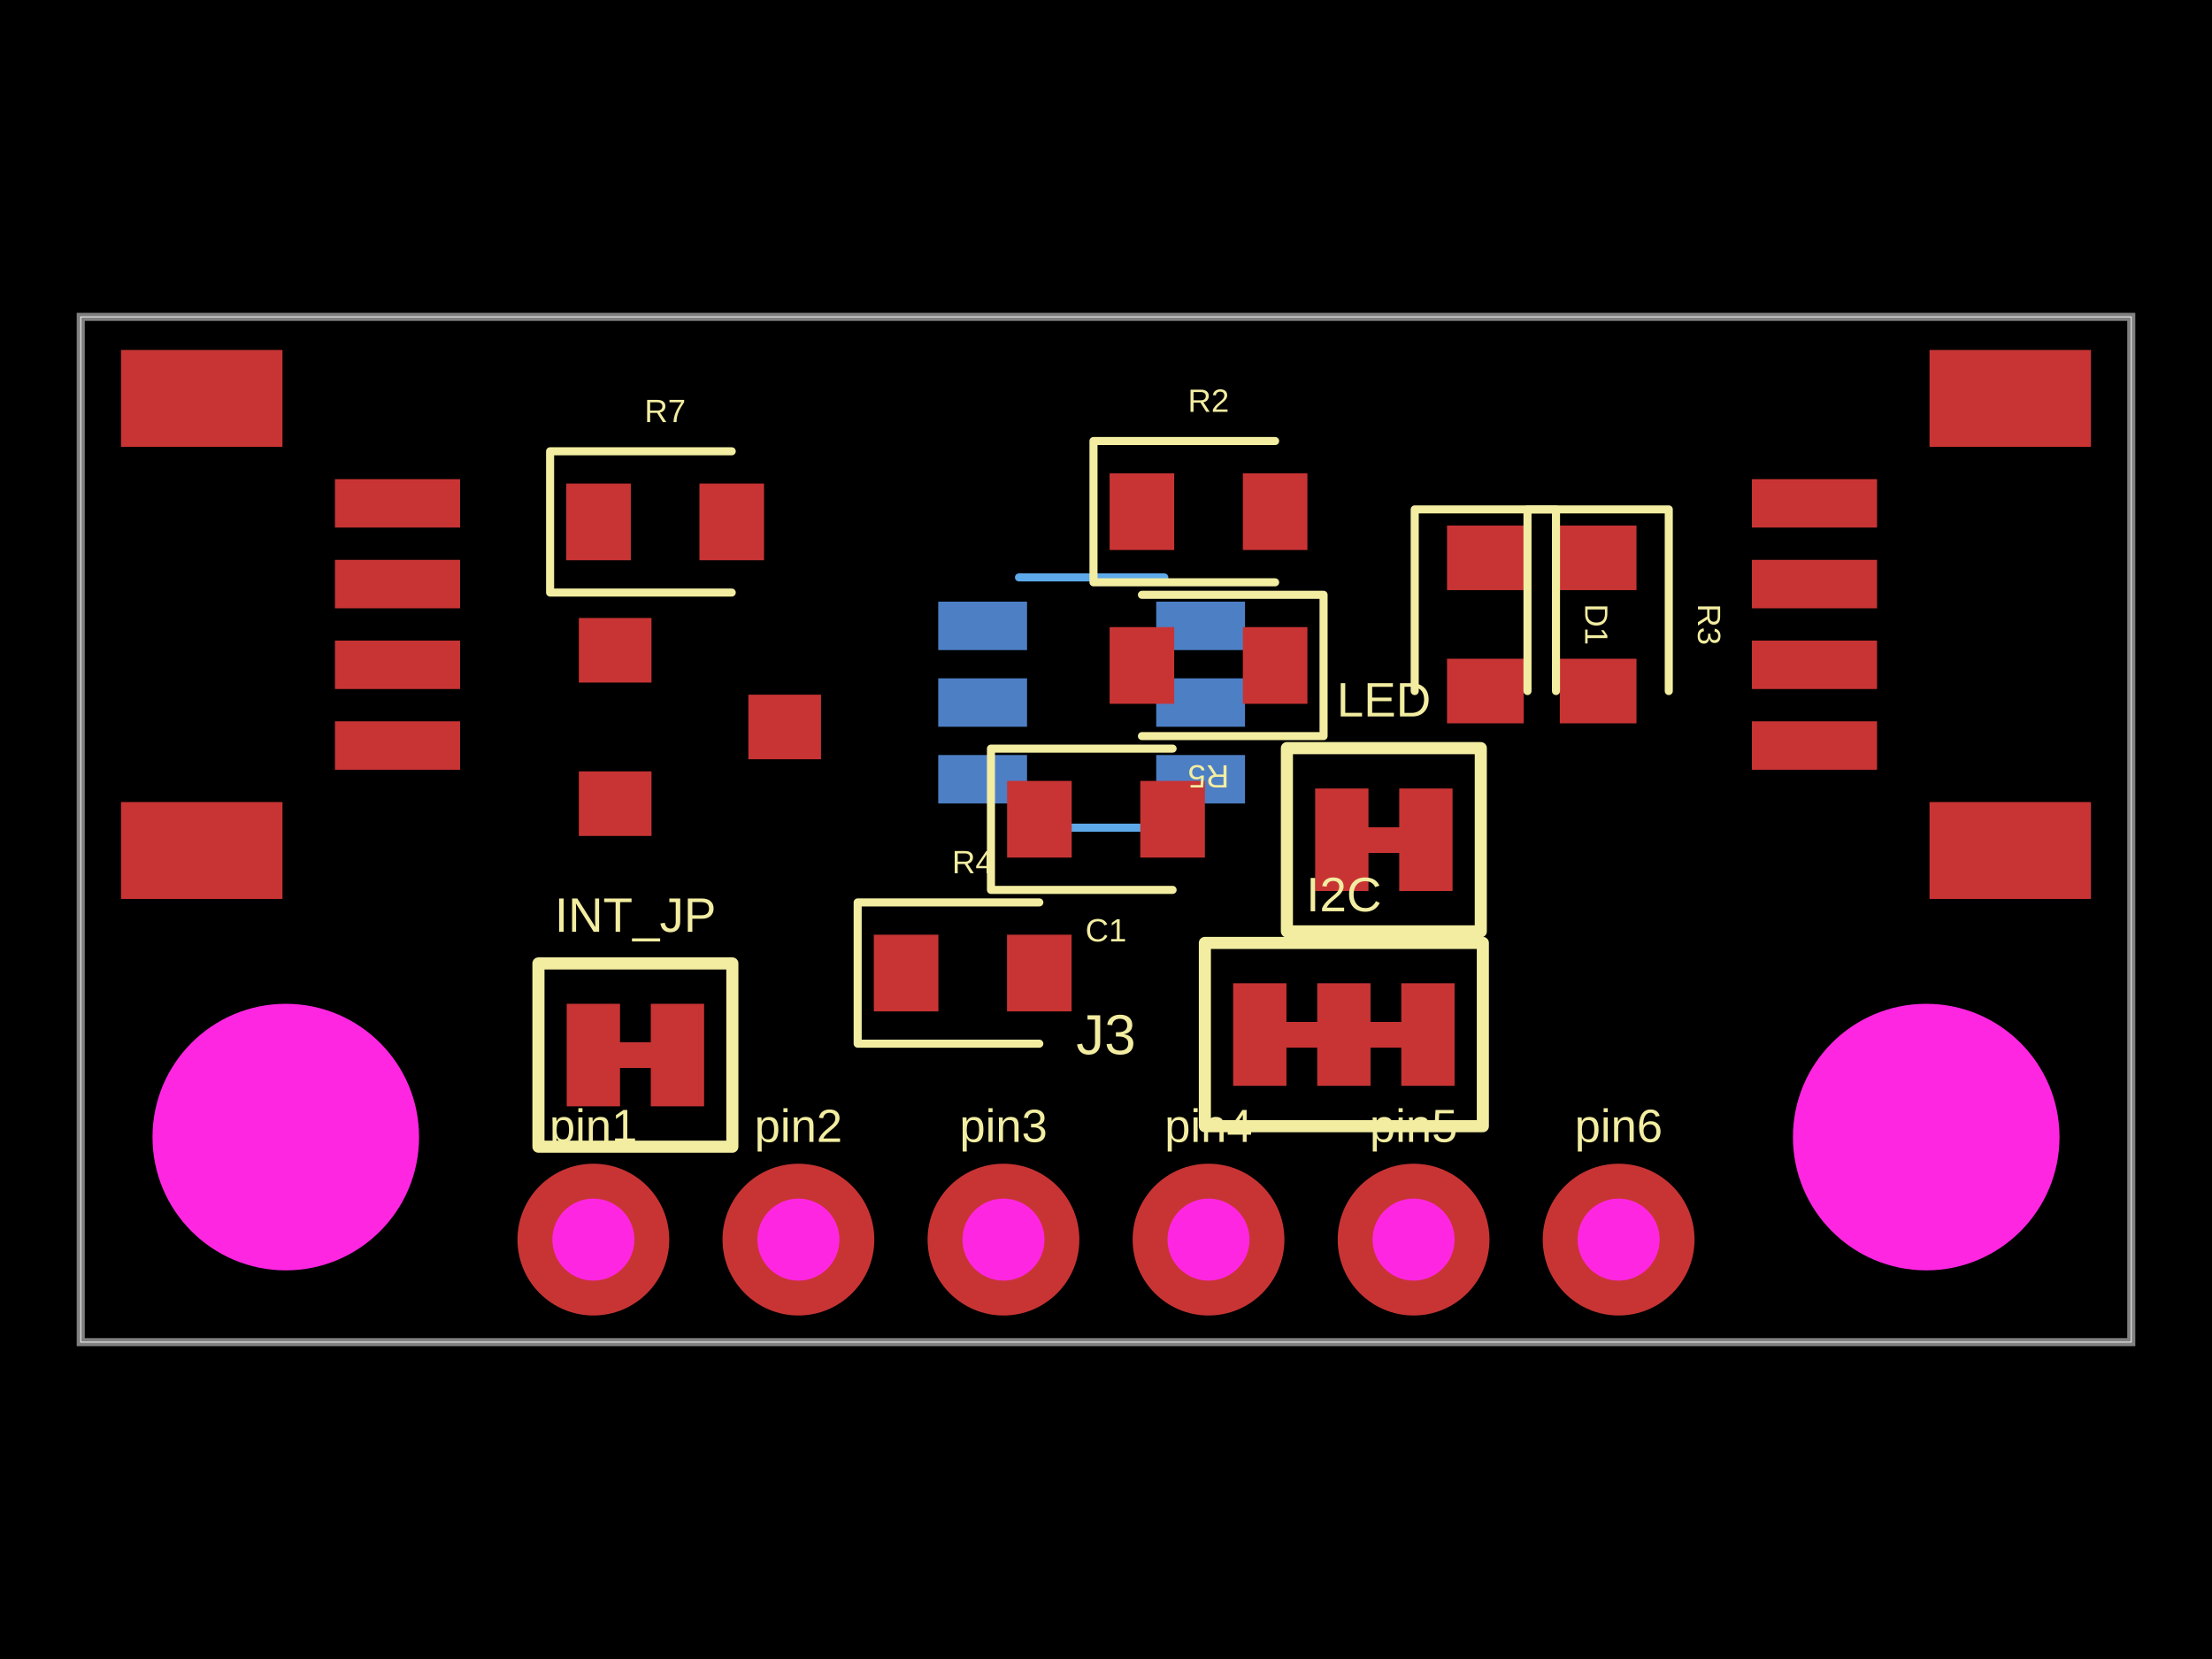
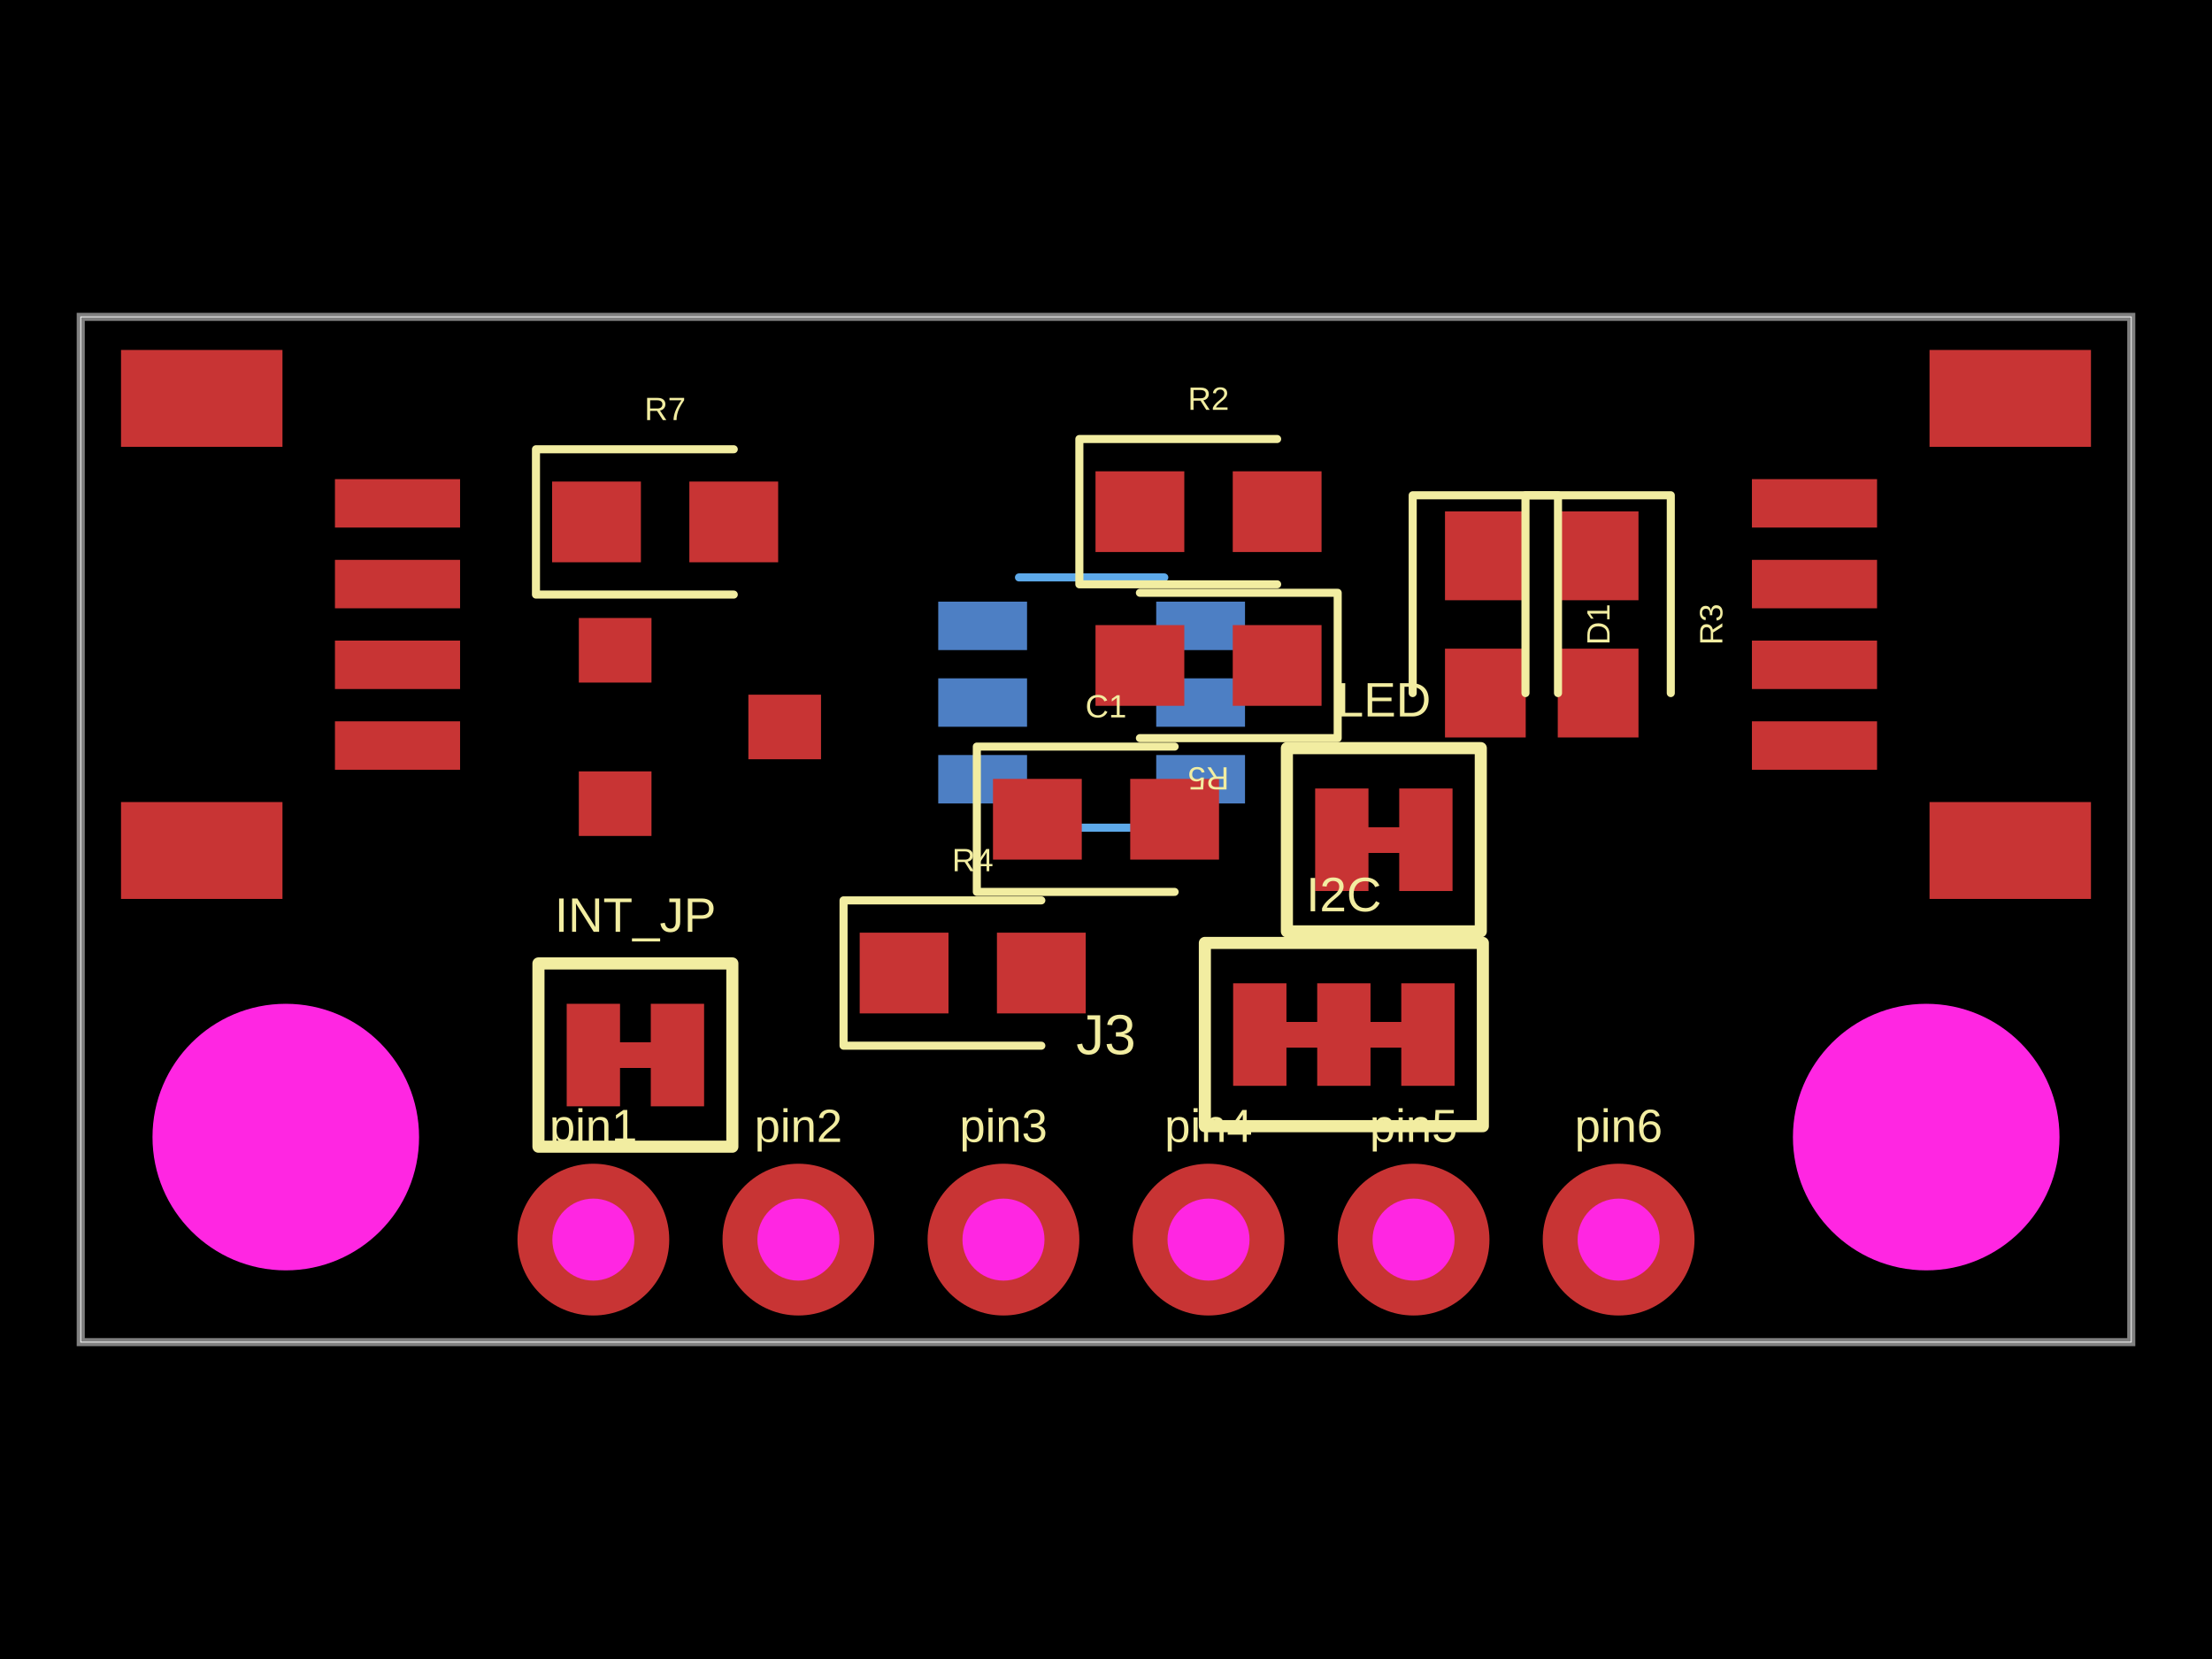
- <svg xmlns="http://www.w3.org/2000/svg" width="800" height="600" data-software-used-string="@tscircuit/core@0.0.783">
+ <svg xmlns="http://www.w3.org/2000/svg" width="800" height="600" data-software-used-string="@tscircuit/core@0.0.616">
  <style />
  <rect class="boundary" x="0" y="0" fill="#000" width="800" height="600" data-type="pcb_background" data-pcb-layer="global" />
  <rect class="pcb-boundary" fill="none" stroke="#fff" stroke-width="0.3" x="29.197" y="114.599" width="741.606" height="370.803" data-type="pcb_boundary" data-pcb-layer="global" />
-   <rect class="pcb-pad" fill="rgb(77, 127, 196)" x="418.161" y="273.065" width="32.117" height="17.518" data-type="pcb_smtpad" data-pcb-layer="bottom" />
-   <rect class="pcb-pad" fill="rgb(77, 127, 196)" x="418.161" y="245.328" width="32.117" height="17.518" data-type="pcb_smtpad" data-pcb-layer="bottom" />
-   <rect class="pcb-pad" fill="rgb(77, 127, 196)" x="418.161" y="217.592" width="32.117" height="17.518" data-type="pcb_smtpad" data-pcb-layer="bottom" />
-   <rect class="pcb-pad" fill="rgb(77, 127, 196)" x="339.328" y="217.592" width="32.117" height="17.518" data-type="pcb_smtpad" data-pcb-layer="bottom" />
-   <rect class="pcb-pad" fill="rgb(77, 127, 196)" x="339.328" y="245.328" width="32.117" height="17.518" data-type="pcb_smtpad" data-pcb-layer="bottom" />
-   <rect class="pcb-pad" fill="rgb(77, 127, 196)" x="339.328" y="273.065" width="32.117" height="17.518" data-type="pcb_smtpad" data-pcb-layer="bottom" />
+   <rect class="pcb-pad" fill="rgb(77, 127, 196)" x="-16.058" y="-8.759" width="32.117" height="17.518" transform="translate(434.2193 281.8236) rotate(-180)" data-type="pcb_smtpad" data-pcb-layer="bottom" />
+   <rect class="pcb-pad" fill="rgb(77, 127, 196)" x="-16.058" y="-8.759" width="32.117" height="17.518" transform="translate(434.2193 254.0876) rotate(-180)" data-type="pcb_smtpad" data-pcb-layer="bottom" />
+   <rect class="pcb-pad" fill="rgb(77, 127, 196)" x="-16.058" y="-8.759" width="32.117" height="17.518" transform="translate(434.2193 226.3515) rotate(-180)" data-type="pcb_smtpad" data-pcb-layer="bottom" />
+   <rect class="pcb-pad" fill="rgb(77, 127, 196)" x="-16.058" y="-8.759" width="32.117" height="17.518" transform="translate(355.3866 226.3515) rotate(-180)" data-type="pcb_smtpad" data-pcb-layer="bottom" />
+   <rect class="pcb-pad" fill="rgb(77, 127, 196)" x="-16.058" y="-8.759" width="32.117" height="17.518" transform="translate(355.3866 254.0876) rotate(-180)" data-type="pcb_smtpad" data-pcb-layer="bottom" />
+   <rect class="pcb-pad" fill="rgb(77, 127, 196)" x="-16.058" y="-8.759" width="32.117" height="17.518" transform="translate(355.3866 281.8236) rotate(-180)" data-type="pcb_smtpad" data-pcb-layer="bottom" />
  <path class="pcb-silkscreen pcb-silkscreen-bottom" d="M 368.526 299.34 L 421.081 299.34" fill="none" stroke="#5da9e9" stroke-width="2.92" stroke-linecap="round" stroke-linejoin="round" data-pcb-component-id="pcb_component_2" data-pcb-silkscreen-path-id="pcb_silkscreen_path_1" data-type="pcb_silkscreen_path" data-pcb-layer="bottom" />
  <path class="pcb-silkscreen pcb-silkscreen-bottom" d="M 368.526 208.829 L 421.081 208.829" fill="none" stroke="#5da9e9" stroke-width="2.92" stroke-linecap="round" stroke-linejoin="round" data-pcb-component-id="pcb_component_2" data-pcb-silkscreen-path-id="pcb_silkscreen_path_2" data-type="pcb_silkscreen_path" data-pcb-layer="bottom" />
  <path class="pcb-board" d="M 29.197 485.401 L 770.803 485.401 L 770.803 114.599 L 29.197 114.599 Z" fill="none" stroke="rgba(255, 255, 255, 0.5)" stroke-width="2.92" data-type="pcb_board" data-pcb-layer="board" />
  <g data-type="pcb_plated_hole" data-pcb-layer="through">
    <circle class="pcb-hole-outer" fill="rgb(200, 52, 52)" cx="214.599" cy="448.321" r="27.445" data-type="pcb_plated_hole" data-pcb-layer="top" />
    <circle class="pcb-hole-inner" fill="#FF26E2" cx="214.599" cy="448.321" r="14.832" data-type="pcb_plated_hole_drill" data-pcb-layer="drill" />
  </g>
  <g data-type="pcb_plated_hole" data-pcb-layer="through">
    <circle class="pcb-hole-outer" fill="rgb(200, 52, 52)" cx="288.759" cy="448.321" r="27.445" data-type="pcb_plated_hole" data-pcb-layer="top" />
    <circle class="pcb-hole-inner" fill="#FF26E2" cx="288.759" cy="448.321" r="14.832" data-type="pcb_plated_hole_drill" data-pcb-layer="drill" />
  </g>
  <g data-type="pcb_plated_hole" data-pcb-layer="through">
    <circle class="pcb-hole-outer" fill="rgb(200, 52, 52)" cx="362.92" cy="448.321" r="27.445" data-type="pcb_plated_hole" data-pcb-layer="top" />
    <circle class="pcb-hole-inner" fill="#FF26E2" cx="362.92" cy="448.321" r="14.832" data-type="pcb_plated_hole_drill" data-pcb-layer="drill" />
  </g>
  <g data-type="pcb_plated_hole" data-pcb-layer="through">
    <circle class="pcb-hole-outer" fill="rgb(200, 52, 52)" cx="437.08" cy="448.321" r="27.445" data-type="pcb_plated_hole" data-pcb-layer="top" />
    <circle class="pcb-hole-inner" fill="#FF26E2" cx="437.08" cy="448.321" r="14.832" data-type="pcb_plated_hole_drill" data-pcb-layer="drill" />
  </g>
  <g data-type="pcb_plated_hole" data-pcb-layer="through">
    <circle class="pcb-hole-outer" fill="rgb(200, 52, 52)" cx="511.241" cy="448.321" r="27.445" data-type="pcb_plated_hole" data-pcb-layer="top" />
    <circle class="pcb-hole-inner" fill="#FF26E2" cx="511.241" cy="448.321" r="14.832" data-type="pcb_plated_hole_drill" data-pcb-layer="drill" />
  </g>
  <g data-type="pcb_plated_hole" data-pcb-layer="through">
    <circle class="pcb-hole-outer" fill="rgb(200, 52, 52)" cx="585.401" cy="448.321" r="27.445" data-type="pcb_plated_hole" data-pcb-layer="top" />
    <circle class="pcb-hole-inner" fill="#FF26E2" cx="585.401" cy="448.321" r="14.832" data-type="pcb_plated_hole_drill" data-pcb-layer="drill" />
  </g>
-   <rect class="pcb-pad" fill="rgb(200, 52, 52)" x="204.788" y="174.891" width="23.358" height="27.737" data-type="pcb_smtpad" data-pcb-layer="top" />
-   <rect class="pcb-pad" fill="rgb(200, 52, 52)" x="252.964" y="174.891" width="23.358" height="27.737" data-type="pcb_smtpad" data-pcb-layer="top" />
+   <rect class="pcb-pad" fill="rgb(200, 52, 52)" x="199.679" y="174.161" width="32.117" height="29.197" data-type="pcb_smtpad" data-pcb-layer="top" />
+   <rect class="pcb-pad" fill="rgb(200, 52, 52)" x="249.314" y="174.161" width="32.117" height="29.197" data-type="pcb_smtpad" data-pcb-layer="top" />
  <rect class="pcb-pad" fill="rgb(200, 52, 52)" x="209.343" y="223.504" width="26.277" height="23.358" data-type="pcb_smtpad" data-pcb-layer="top" />
  <rect class="pcb-pad" fill="rgb(200, 52, 52)" x="209.343" y="278.978" width="26.277" height="23.358" data-type="pcb_smtpad" data-pcb-layer="top" />
  <rect class="pcb-pad" fill="rgb(200, 52, 52)" x="270.657" y="251.241" width="26.277" height="23.358" data-type="pcb_smtpad" data-pcb-layer="top" />
-   <rect class="pcb-pad" fill="rgb(200, 52, 52)" x="364.234" y="282.423" width="23.358" height="27.737" data-type="pcb_smtpad" data-pcb-layer="top" />
-   <rect class="pcb-pad" fill="rgb(200, 52, 52)" x="412.409" y="282.423" width="23.358" height="27.737" data-type="pcb_smtpad" data-pcb-layer="top" />
+   <rect class="pcb-pad" fill="rgb(200, 52, 52)" x="359.124" y="281.693" width="32.117" height="29.197" data-type="pcb_smtpad" data-pcb-layer="top" />
+   <rect class="pcb-pad" fill="rgb(200, 52, 52)" x="408.759" y="281.693" width="32.117" height="29.197" data-type="pcb_smtpad" data-pcb-layer="top" />
  <rect class="pcb-pad" fill="rgb(200, 52, 52)" x="445.98" y="355.62" width="19.282" height="37.08" data-type="pcb_smtpad" data-pcb-layer="top" />
  <rect class="pcb-pad" fill="rgb(200, 52, 52)" x="476.385" y="355.62" width="19.282" height="37.08" data-type="pcb_smtpad" data-pcb-layer="top" />
  <rect class="pcb-pad" fill="rgb(200, 52, 52)" x="506.791" y="355.62" width="19.282" height="37.08" data-type="pcb_smtpad" data-pcb-layer="top" />
  <path class="pcb-trace" stroke="rgb(200, 52, 52)" fill="none" d="M 465.261 374.161 L 476.385 374.161" stroke-width="9.27" stroke-linecap="round" stroke-linejoin="round" shape-rendering="crispEdges" data-type="pcb_trace" data-pcb-layer="top" />
  <path class="pcb-trace" stroke="rgb(200, 52, 52)" fill="none" d="M 495.667 374.161 L 506.791 374.161" stroke-width="9.27" stroke-linecap="round" stroke-linejoin="round" shape-rendering="crispEdges" data-type="pcb_trace" data-pcb-layer="top" />
-   <rect class="pcb-pad" fill="rgb(200, 52, 52)" x="401.314" y="171.182" width="23.358" height="27.737" data-type="pcb_smtpad" data-pcb-layer="top" />
-   <rect class="pcb-pad" fill="rgb(200, 52, 52)" x="449.489" y="171.182" width="23.358" height="27.737" data-type="pcb_smtpad" data-pcb-layer="top" />
-   <rect class="pcb-pad" fill="rgb(200, 52, 52)" x="449.489" y="226.803" width="23.358" height="27.737" data-type="pcb_smtpad" data-pcb-layer="top" />
-   <rect class="pcb-pad" fill="rgb(200, 52, 52)" x="401.314" y="226.803" width="23.358" height="27.737" data-type="pcb_smtpad" data-pcb-layer="top" />
+   <rect class="pcb-pad" fill="rgb(200, 52, 52)" x="396.204" y="170.453" width="32.117" height="29.197" data-type="pcb_smtpad" data-pcb-layer="top" />
+   <rect class="pcb-pad" fill="rgb(200, 52, 52)" x="445.839" y="170.453" width="32.117" height="29.197" data-type="pcb_smtpad" data-pcb-layer="top" />
+   <rect class="pcb-pad" fill="rgb(200, 52, 52)" x="-16.058" y="-14.599" width="32.117" height="29.197" transform="translate(461.8978 240.6715) rotate(-180)" data-type="pcb_smtpad" data-pcb-layer="top" />
+   <rect class="pcb-pad" fill="rgb(200, 52, 52)" x="-16.058" y="-14.599" width="32.117" height="29.197" transform="translate(412.2628 240.6715) rotate(-180)" data-type="pcb_smtpad" data-pcb-layer="top" />
  <rect class="pcb-pad" fill="rgb(200, 52, 52)" x="121.139" y="260.876" width="45.255" height="17.518" data-type="pcb_smtpad" data-pcb-layer="top" />
  <rect class="pcb-pad" fill="rgb(200, 52, 52)" x="121.139" y="231.679" width="45.255" height="17.518" data-type="pcb_smtpad" data-pcb-layer="top" />
  <rect class="pcb-pad" fill="rgb(200, 52, 52)" x="121.139" y="202.482" width="45.255" height="17.518" data-type="pcb_smtpad" data-pcb-layer="top" />
  <rect class="pcb-pad" fill="rgb(200, 52, 52)" x="121.139" y="173.285" width="45.255" height="17.518" data-type="pcb_smtpad" data-pcb-layer="top" />
  <rect class="pcb-pad" fill="rgb(200, 52, 52)" x="43.766" y="290.073" width="58.394" height="35.036" data-type="pcb_smtpad" data-pcb-layer="top" />
  <rect class="pcb-pad" fill="rgb(200, 52, 52)" x="43.766" y="126.569" width="58.394" height="35.036" data-type="pcb_smtpad" data-pcb-layer="top" />
  <rect class="pcb-pad" fill="rgb(200, 52, 52)" x="633.606" y="173.285" width="45.255" height="17.518" data-type="pcb_smtpad" data-pcb-layer="top" />
  <rect class="pcb-pad" fill="rgb(200, 52, 52)" x="633.606" y="202.482" width="45.255" height="17.518" data-type="pcb_smtpad" data-pcb-layer="top" />
  <rect class="pcb-pad" fill="rgb(200, 52, 52)" x="633.606" y="231.679" width="45.255" height="17.518" data-type="pcb_smtpad" data-pcb-layer="top" />
  <rect class="pcb-pad" fill="rgb(200, 52, 52)" x="633.606" y="260.876" width="45.255" height="17.518" data-type="pcb_smtpad" data-pcb-layer="top" />
  <rect class="pcb-pad" fill="rgb(200, 52, 52)" x="697.839" y="126.569" width="58.394" height="35.036" data-type="pcb_smtpad" data-pcb-layer="top" />
  <rect class="pcb-pad" fill="rgb(200, 52, 52)" x="697.839" y="290.073" width="58.394" height="35.036" data-type="pcb_smtpad" data-pcb-layer="top" />
-   <rect class="pcb-pad" fill="rgb(200, 52, 52)" x="564.117" y="190.073" width="27.737" height="23.358" data-type="pcb_smtpad" data-pcb-layer="top" />
-   <rect class="pcb-pad" fill="rgb(200, 52, 52)" x="564.117" y="238.248" width="27.737" height="23.358" data-type="pcb_smtpad" data-pcb-layer="top" />
-   <rect class="pcb-pad" fill="rgb(200, 52, 52)" x="523.328" y="190.073" width="27.737" height="23.358" data-type="pcb_smtpad" data-pcb-layer="top" />
-   <rect class="pcb-pad" fill="rgb(200, 52, 52)" x="523.328" y="238.248" width="27.737" height="23.358" data-type="pcb_smtpad" data-pcb-layer="top" />
+   <rect class="pcb-pad" fill="rgb(200, 52, 52)" x="563.387" y="184.964" width="29.197" height="32.117" data-type="pcb_smtpad" data-pcb-layer="top" />
+   <rect class="pcb-pad" fill="rgb(200, 52, 52)" x="563.387" y="234.599" width="29.197" height="32.117" data-type="pcb_smtpad" data-pcb-layer="top" />
+   <rect class="pcb-pad" fill="rgb(200, 52, 52)" x="522.599" y="184.964" width="29.197" height="32.117" data-type="pcb_smtpad" data-pcb-layer="top" />
+   <rect class="pcb-pad" fill="rgb(200, 52, 52)" x="522.599" y="234.599" width="29.197" height="32.117" data-type="pcb_smtpad" data-pcb-layer="top" />
  <rect class="pcb-pad" fill="rgb(200, 52, 52)" x="475.644" y="285.168" width="19.282" height="37.08" data-type="pcb_smtpad" data-pcb-layer="top" />
  <rect class="pcb-pad" fill="rgb(200, 52, 52)" x="506.05" y="285.168" width="19.282" height="37.08" data-type="pcb_smtpad" data-pcb-layer="top" />
  <path class="pcb-trace" stroke="rgb(200, 52, 52)" fill="none" d="M 494.926 303.708 L 506.05 303.708" stroke-width="9.27" stroke-linecap="round" stroke-linejoin="round" shape-rendering="crispEdges" data-type="pcb_trace" data-pcb-layer="top" />
  <rect class="pcb-pad" fill="rgb(200, 52, 52)" x="204.958" y="363.036" width="19.282" height="37.08" data-type="pcb_smtpad" data-pcb-layer="top" />
  <rect class="pcb-pad" fill="rgb(200, 52, 52)" x="235.364" y="363.036" width="19.282" height="37.08" data-type="pcb_smtpad" data-pcb-layer="top" />
  <path class="pcb-trace" stroke="rgb(200, 52, 52)" fill="none" d="M 224.239 381.577 L 235.364 381.577" stroke-width="9.27" stroke-linecap="round" stroke-linejoin="round" shape-rendering="crispEdges" data-type="pcb_trace" data-pcb-layer="top" />
-   <rect class="pcb-pad" fill="rgb(200, 52, 52)" x="316.029" y="338.044" width="23.358" height="27.737" data-type="pcb_smtpad" data-pcb-layer="top" />
-   <rect class="pcb-pad" fill="rgb(200, 52, 52)" x="364.204" y="338.044" width="23.358" height="27.737" data-type="pcb_smtpad" data-pcb-layer="top" />
-   <path class="pcb-silkscreen pcb-silkscreen-top" d="M 264.642 163.212 L 198.949 163.212 L 198.949 214.307 L 264.642 214.307" fill="none" stroke="#f2eda1" stroke-width="2.92" stroke-linecap="round" stroke-linejoin="round" data-pcb-component-id="pcb_component_0" data-pcb-silkscreen-path-id="pcb_silkscreen_path_0" data-type="pcb_silkscreen_path" data-pcb-layer="top" />
-   <text x="0" y="0" dx="0" dy="0" fill="#f2eda1" font-family="Arial, sans-serif" font-size="11.679" text-anchor="middle" dominant-baseline="central" transform="matrix(1,0,0,1,240.5547,148.6131)" class="pcb-silkscreen-text pcb-silkscreen-top" data-pcb-silkscreen-text-id="pcb_component_0" stroke="none" data-type="pcb_silkscreen_text" data-pcb-layer="top">R7</text>
-   <path class="pcb-silkscreen pcb-silkscreen-top" d="M 424.088 270.745 L 358.394 270.745 L 358.394 321.839 L 424.088 321.839" fill="none" stroke="#f2eda1" stroke-width="2.92" stroke-linecap="round" stroke-linejoin="round" data-pcb-component-id="pcb_component_3" data-pcb-silkscreen-path-id="pcb_silkscreen_path_3" data-type="pcb_silkscreen_path" data-pcb-layer="top" />
-   <text x="0" y="0" dx="0" dy="0" fill="#f2eda1" font-family="Arial, sans-serif" font-size="11.679" text-anchor="middle" dominant-baseline="central" transform="matrix(1,0,0,1,400,336.438)" class="pcb-silkscreen-text pcb-silkscreen-top" data-pcb-silkscreen-text-id="pcb_component_3" stroke="none" data-type="pcb_silkscreen_text" data-pcb-layer="top">C1</text>
+   <rect class="pcb-pad" fill="rgb(200, 52, 52)" x="310.92" y="337.314" width="32.117" height="29.197" data-type="pcb_smtpad" data-pcb-layer="top" />
+   <rect class="pcb-pad" fill="rgb(200, 52, 52)" x="360.555" y="337.314" width="32.117" height="29.197" data-type="pcb_smtpad" data-pcb-layer="top" />
+   <path class="pcb-silkscreen pcb-silkscreen-top" d="M 265.372 162.482 L 193.839 162.482 L 193.839 215.036 L 265.372 215.036" fill="none" stroke="#f2eda1" stroke-width="2.92" stroke-linecap="round" stroke-linejoin="round" data-pcb-component-id="pcb_component_0" data-pcb-silkscreen-path-id="pcb_silkscreen_path_0" data-type="pcb_silkscreen_path" data-pcb-layer="top" />
+   <text x="0" y="0" dx="0" dy="0" fill="#f2eda1" font-family="Arial, sans-serif" font-size="11.679" text-anchor="middle" dominant-baseline="central" transform="matrix(1,0,0,1,240.5547,147.8832)" class="pcb-silkscreen-text pcb-silkscreen-top" data-pcb-silkscreen-text-id="pcb_component_0" stroke="none" data-type="pcb_silkscreen_text" data-pcb-layer="top">R7</text>
+   <path class="pcb-silkscreen pcb-silkscreen-top" d="M 424.818 270.015 L 353.285 270.015 L 353.285 322.569 L 424.818 322.569" fill="none" stroke="#f2eda1" stroke-width="2.92" stroke-linecap="round" stroke-linejoin="round" data-pcb-component-id="pcb_component_3" data-pcb-silkscreen-path-id="pcb_silkscreen_path_3" data-type="pcb_silkscreen_path" data-pcb-layer="top" />
+   <text x="0" y="0" dx="0" dy="0" fill="#f2eda1" font-family="Arial, sans-serif" font-size="11.679" text-anchor="middle" dominant-baseline="central" transform="matrix(1,0,0,1,400,255.4161)" class="pcb-silkscreen-text pcb-silkscreen-top" data-pcb-silkscreen-text-id="pcb_component_3" stroke="none" data-type="pcb_silkscreen_text" data-pcb-layer="top">C1</text>
  <path class="pcb-silkscreen pcb-silkscreen-top" d="M 435.761 407.299 L 536.292 407.299 L 536.292 341.022 L 435.761 341.022 L 435.761 407.299 Z" fill="none" stroke="#f2eda1" stroke-width="4.38" stroke-linecap="round" stroke-linejoin="round" data-pcb-component-id="pcb_component_4" data-pcb-silkscreen-path-id="pcb_silkscreen_path_4" data-type="pcb_silkscreen_path" data-pcb-layer="top" />
  <text x="0" y="0" dx="0" dy="0" fill="#f2eda1" font-family="Arial, sans-serif" font-size="17.518" text-anchor="middle" dominant-baseline="central" transform="matrix(1,0,0,1,486.0263,323.5036)" class="pcb-silkscreen-text pcb-silkscreen-top" data-pcb-silkscreen-text-id="pcb_component_4" stroke="none" data-type="pcb_silkscreen_text" data-pcb-layer="top">I2C</text>
-   <path class="pcb-silkscreen pcb-silkscreen-top" d="M 461.168 159.504 L 395.474 159.504 L 395.474 210.599 L 461.168 210.599" fill="none" stroke="#f2eda1" stroke-width="2.92" stroke-linecap="round" stroke-linejoin="round" data-pcb-component-id="pcb_component_5" data-pcb-silkscreen-path-id="pcb_silkscreen_path_5" data-type="pcb_silkscreen_path" data-pcb-layer="top" />
-   <text x="0" y="0" dx="0" dy="0" fill="#f2eda1" font-family="Arial, sans-serif" font-size="11.679" text-anchor="middle" dominant-baseline="central" transform="matrix(1,0,0,1,437.0803,144.9051)" class="pcb-silkscreen-text pcb-silkscreen-top" data-pcb-silkscreen-text-id="pcb_component_5" stroke="none" data-type="pcb_silkscreen_text" data-pcb-layer="top">R2</text>
-   <path class="pcb-silkscreen pcb-silkscreen-top" d="M 412.993 266.219 L 478.686 266.219 L 478.686 215.124 L 412.993 215.124" fill="none" stroke="#f2eda1" stroke-width="2.92" stroke-linecap="round" stroke-linejoin="round" data-pcb-component-id="pcb_component_6" data-pcb-silkscreen-path-id="pcb_silkscreen_path_6" data-type="pcb_silkscreen_path" data-pcb-layer="top" />
-   <text x="0" y="0" dx="0" dy="0" fill="#f2eda1" font-family="Arial, sans-serif" font-size="11.679" text-anchor="middle" dominant-baseline="central" transform="matrix(-1,-1.2246467991473532e-16,1.2246467991473532e-16,-1,437.0803,280.8175)" class="pcb-silkscreen-text pcb-silkscreen-top" data-pcb-silkscreen-text-id="pcb_component_6" stroke="none" data-type="pcb_silkscreen_text" data-pcb-layer="top">R5</text>
+   <path class="pcb-silkscreen pcb-silkscreen-top" d="M 461.898 158.774 L 390.365 158.774 L 390.365 211.328 L 461.898 211.328" fill="none" stroke="#f2eda1" stroke-width="2.92" stroke-linecap="round" stroke-linejoin="round" data-pcb-component-id="pcb_component_5" data-pcb-silkscreen-path-id="pcb_silkscreen_path_5" data-type="pcb_silkscreen_path" data-pcb-layer="top" />
+   <text x="0" y="0" dx="0" dy="0" fill="#f2eda1" font-family="Arial, sans-serif" font-size="11.679" text-anchor="middle" dominant-baseline="central" transform="matrix(1,0,0,1,437.0803,144.1752)" class="pcb-silkscreen-text pcb-silkscreen-top" data-pcb-silkscreen-text-id="pcb_component_5" stroke="none" data-type="pcb_silkscreen_text" data-pcb-layer="top">R2</text>
+   <path class="pcb-silkscreen pcb-silkscreen-top" d="M 412.263 266.949 L 483.796 266.949 L 483.796 214.394 L 412.263 214.394" fill="none" stroke="#f2eda1" stroke-width="2.92" stroke-linecap="round" stroke-linejoin="round" data-pcb-component-id="pcb_component_6" data-pcb-silkscreen-path-id="pcb_silkscreen_path_6" data-type="pcb_silkscreen_path" data-pcb-layer="top" />
+   <text x="0" y="0" dx="0" dy="0" fill="#f2eda1" font-family="Arial, sans-serif" font-size="11.679" text-anchor="middle" dominant-baseline="central" transform="matrix(-1,-1.2246467991473532e-16,1.2246467991473532e-16,-1,437.0803,281.5474)" class="pcb-silkscreen-text pcb-silkscreen-top" data-pcb-silkscreen-text-id="pcb_component_6" stroke="none" data-type="pcb_silkscreen_text" data-pcb-layer="top">R5</text>
  <text x="0" y="0" dx="0" dy="0" fill="#f2eda1" font-family="Arial, sans-serif" font-size="16.818" text-anchor="middle" dominant-baseline="central" transform="matrix(1,0,0,1,214.5985,407.1533)" class="pcb-silkscreen-text pcb-silkscreen-top" data-pcb-silkscreen-text-id="pcb_component_7" stroke="none" data-type="pcb_silkscreen_text" data-pcb-layer="top">pin1</text>
  <text x="0" y="0" dx="0" dy="0" fill="#f2eda1" font-family="Arial, sans-serif" font-size="16.818" text-anchor="middle" dominant-baseline="central" transform="matrix(1,0,0,1,288.7591,407.1533)" class="pcb-silkscreen-text pcb-silkscreen-top" data-pcb-silkscreen-text-id="pcb_component_7" stroke="none" data-type="pcb_silkscreen_text" data-pcb-layer="top">pin2</text>
  <text x="0" y="0" dx="0" dy="0" fill="#f2eda1" font-family="Arial, sans-serif" font-size="16.818" text-anchor="middle" dominant-baseline="central" transform="matrix(1,0,0,1,362.9197,407.1533)" class="pcb-silkscreen-text pcb-silkscreen-top" data-pcb-silkscreen-text-id="pcb_component_7" stroke="none" data-type="pcb_silkscreen_text" data-pcb-layer="top">pin3</text>
  <text x="0" y="0" dx="0" dy="0" fill="#f2eda1" font-family="Arial, sans-serif" font-size="16.818" text-anchor="middle" dominant-baseline="central" transform="matrix(1,0,0,1,437.0803,407.1533)" class="pcb-silkscreen-text pcb-silkscreen-top" data-pcb-silkscreen-text-id="pcb_component_7" stroke="none" data-type="pcb_silkscreen_text" data-pcb-layer="top">pin4</text>
  <text x="0" y="0" dx="0" dy="0" fill="#f2eda1" font-family="Arial, sans-serif" font-size="16.818" text-anchor="middle" dominant-baseline="central" transform="matrix(1,0,0,1,511.2409,407.1533)" class="pcb-silkscreen-text pcb-silkscreen-top" data-pcb-silkscreen-text-id="pcb_component_7" stroke="none" data-type="pcb_silkscreen_text" data-pcb-layer="top">pin5</text>
  <text x="0" y="0" dx="0" dy="0" fill="#f2eda1" font-family="Arial, sans-serif" font-size="16.818" text-anchor="middle" dominant-baseline="central" transform="matrix(1,0,0,1,585.4015,407.1533)" class="pcb-silkscreen-text pcb-silkscreen-top" data-pcb-silkscreen-text-id="pcb_component_7" stroke="none" data-type="pcb_silkscreen_text" data-pcb-layer="top">pin6</text>
  <text x="0" y="0" dx="0" dy="0" fill="#f2eda1" font-family="Arial, sans-serif" font-size="20.438" text-anchor="middle" dominant-baseline="central" transform="matrix(1,0,0,1,400,374.1606)" class="pcb-silkscreen-text pcb-silkscreen-top" data-pcb-silkscreen-text-id="pcb_component_7" stroke="none" data-type="pcb_silkscreen_text" data-pcb-layer="top">J3</text>
-   <path class="pcb-silkscreen pcb-silkscreen-top" d="M 603.533 249.927 L 603.533 184.234 L 552.438 184.234 L 552.438 249.927" fill="none" stroke="#f2eda1" stroke-width="2.92" stroke-linecap="round" stroke-linejoin="round" data-pcb-component-id="pcb_component_10" data-pcb-silkscreen-path-id="pcb_silkscreen_path_7" data-type="pcb_silkscreen_path" data-pcb-layer="top" />
-   <text x="0" y="0" dx="0" dy="0" fill="#f2eda1" font-family="Arial, sans-serif" font-size="11.679" text-anchor="middle" dominant-baseline="central" transform="matrix(-1.8369701987210297e-16,1,-1,-1.8369701987210297e-16,618.1314,225.8394)" class="pcb-silkscreen-text pcb-silkscreen-top" data-pcb-silkscreen-text-id="pcb_component_10" stroke="none" data-type="pcb_silkscreen_text" data-pcb-layer="top">R3</text>
-   <path class="pcb-silkscreen pcb-silkscreen-top" d="M 562.745 249.927 L 562.745 184.234 L 511.65 184.234 L 511.65 249.927" fill="none" stroke="#f2eda1" stroke-width="2.92" stroke-linecap="round" stroke-linejoin="round" data-pcb-component-id="pcb_component_11" data-pcb-silkscreen-path-id="pcb_silkscreen_path_8" data-type="pcb_silkscreen_path" data-pcb-layer="top" />
-   <text x="0" y="0" dx="0" dy="0" fill="#f2eda1" font-family="Arial, sans-serif" font-size="11.679" text-anchor="middle" dominant-baseline="central" transform="matrix(-1.8369701987210297e-16,1,-1,-1.8369701987210297e-16,577.3431,225.8394)" class="pcb-silkscreen-text pcb-silkscreen-top" data-pcb-silkscreen-text-id="pcb_component_11" stroke="none" data-type="pcb_silkscreen_text" data-pcb-layer="top">D1</text>
+   <path class="pcb-silkscreen pcb-silkscreen-top" d="M 604.263 250.657 L 604.263 179.124 L 551.708 179.124 L 551.708 250.657" fill="none" stroke="#f2eda1" stroke-width="2.92" stroke-linecap="round" stroke-linejoin="round" data-pcb-component-id="pcb_component_10" data-pcb-silkscreen-path-id="pcb_silkscreen_path_7" data-type="pcb_silkscreen_path" data-pcb-layer="top" />
+   <text x="0" y="0" dx="0" dy="0" fill="#f2eda1" font-family="Arial, sans-serif" font-size="11.679" text-anchor="middle" dominant-baseline="central" transform="matrix(6.123233995736766e-17,-1,1,6.123233995736766e-17,618.8613,225.8394)" class="pcb-silkscreen-text pcb-silkscreen-top" data-pcb-silkscreen-text-id="pcb_component_10" stroke="none" data-type="pcb_silkscreen_text" data-pcb-layer="top">R3</text>
+   <path class="pcb-silkscreen pcb-silkscreen-top" d="M 563.474 250.657 L 563.474 179.124 L 510.92 179.124 L 510.92 250.657" fill="none" stroke="#f2eda1" stroke-width="2.92" stroke-linecap="round" stroke-linejoin="round" data-pcb-component-id="pcb_component_11" data-pcb-silkscreen-path-id="pcb_silkscreen_path_8" data-type="pcb_silkscreen_path" data-pcb-layer="top" />
+   <text x="0" y="0" dx="0" dy="0" fill="#f2eda1" font-family="Arial, sans-serif" font-size="11.679" text-anchor="middle" dominant-baseline="central" transform="matrix(6.123233995736766e-17,-1,1,6.123233995736766e-17,578.073,225.8394)" class="pcb-silkscreen-text pcb-silkscreen-top" data-pcb-silkscreen-text-id="pcb_component_11" stroke="none" data-type="pcb_silkscreen_text" data-pcb-layer="top">D1</text>
  <path class="pcb-silkscreen pcb-silkscreen-top" d="M 465.425 336.847 L 535.55 336.847 L 535.55 270.569 L 465.425 270.569 L 465.425 336.847 Z" fill="none" stroke="#f2eda1" stroke-width="4.38" stroke-linecap="round" stroke-linejoin="round" data-pcb-component-id="pcb_component_12" data-pcb-silkscreen-path-id="pcb_silkscreen_path_9" data-type="pcb_silkscreen_path" data-pcb-layer="top" />
  <text x="0" y="0" dx="0" dy="0" fill="#f2eda1" font-family="Arial, sans-serif" font-size="17.518" text-anchor="middle" dominant-baseline="central" transform="matrix(1,0,0,1,500.4876,253.0511)" class="pcb-silkscreen-text pcb-silkscreen-top" data-pcb-silkscreen-text-id="pcb_component_12" stroke="none" data-type="pcb_silkscreen_text" data-pcb-layer="top">LED</text>
  <path class="pcb-silkscreen pcb-silkscreen-top" d="M 194.739 414.715 L 264.864 414.715 L 264.864 348.438 L 194.739 348.438 L 194.739 414.715 Z" fill="none" stroke="#f2eda1" stroke-width="4.38" stroke-linecap="round" stroke-linejoin="round" data-pcb-component-id="pcb_component_13" data-pcb-silkscreen-path-id="pcb_silkscreen_path_10" data-type="pcb_silkscreen_path" data-pcb-layer="top" />
  <text x="0" y="0" dx="0" dy="0" fill="#f2eda1" font-family="Arial, sans-serif" font-size="17.518" text-anchor="middle" dominant-baseline="central" transform="matrix(1,0,0,1,229.8015,330.9197)" class="pcb-silkscreen-text pcb-silkscreen-top" data-pcb-silkscreen-text-id="pcb_component_13" stroke="none" data-type="pcb_silkscreen_text" data-pcb-layer="top">INT_JP</text>
-   <path class="pcb-silkscreen pcb-silkscreen-top" d="M 375.883 326.365 L 310.19 326.365 L 310.19 377.46 L 375.883 377.46" fill="none" stroke="#f2eda1" stroke-width="2.92" stroke-linecap="round" stroke-linejoin="round" data-pcb-component-id="pcb_component_14" data-pcb-silkscreen-path-id="pcb_silkscreen_path_11" data-type="pcb_silkscreen_path" data-pcb-layer="top" />
-   <text x="0" y="0" dx="0" dy="0" fill="#f2eda1" font-family="Arial, sans-serif" font-size="11.679" text-anchor="middle" dominant-baseline="central" transform="matrix(1,0,0,1,351.7956,311.7664)" class="pcb-silkscreen-text pcb-silkscreen-top" data-pcb-silkscreen-text-id="pcb_component_14" stroke="none" data-type="pcb_silkscreen_text" data-pcb-layer="top">R4</text>
+   <path class="pcb-silkscreen pcb-silkscreen-top" d="M 376.613 325.635 L 305.08 325.635 L 305.08 378.19 L 376.613 378.19" fill="none" stroke="#f2eda1" stroke-width="2.92" stroke-linecap="round" stroke-linejoin="round" data-pcb-component-id="pcb_component_14" data-pcb-silkscreen-path-id="pcb_silkscreen_path_11" data-type="pcb_silkscreen_path" data-pcb-layer="top" />
+   <text x="0" y="0" dx="0" dy="0" fill="#f2eda1" font-family="Arial, sans-serif" font-size="11.679" text-anchor="middle" dominant-baseline="central" transform="matrix(1,0,0,1,351.7956,311.0365)" class="pcb-silkscreen-text pcb-silkscreen-top" data-pcb-silkscreen-text-id="pcb_component_14" stroke="none" data-type="pcb_silkscreen_text" data-pcb-layer="top">R4</text>
  <circle class="pcb-hole" cx="696.642" cy="411.241" r="48.204" fill="#FF26E2" data-type="pcb_hole" data-pcb-layer="drill" />
  <circle class="pcb-hole" cx="103.358" cy="411.241" r="48.204" fill="#FF26E2" data-type="pcb_hole" data-pcb-layer="drill" />
</svg>
